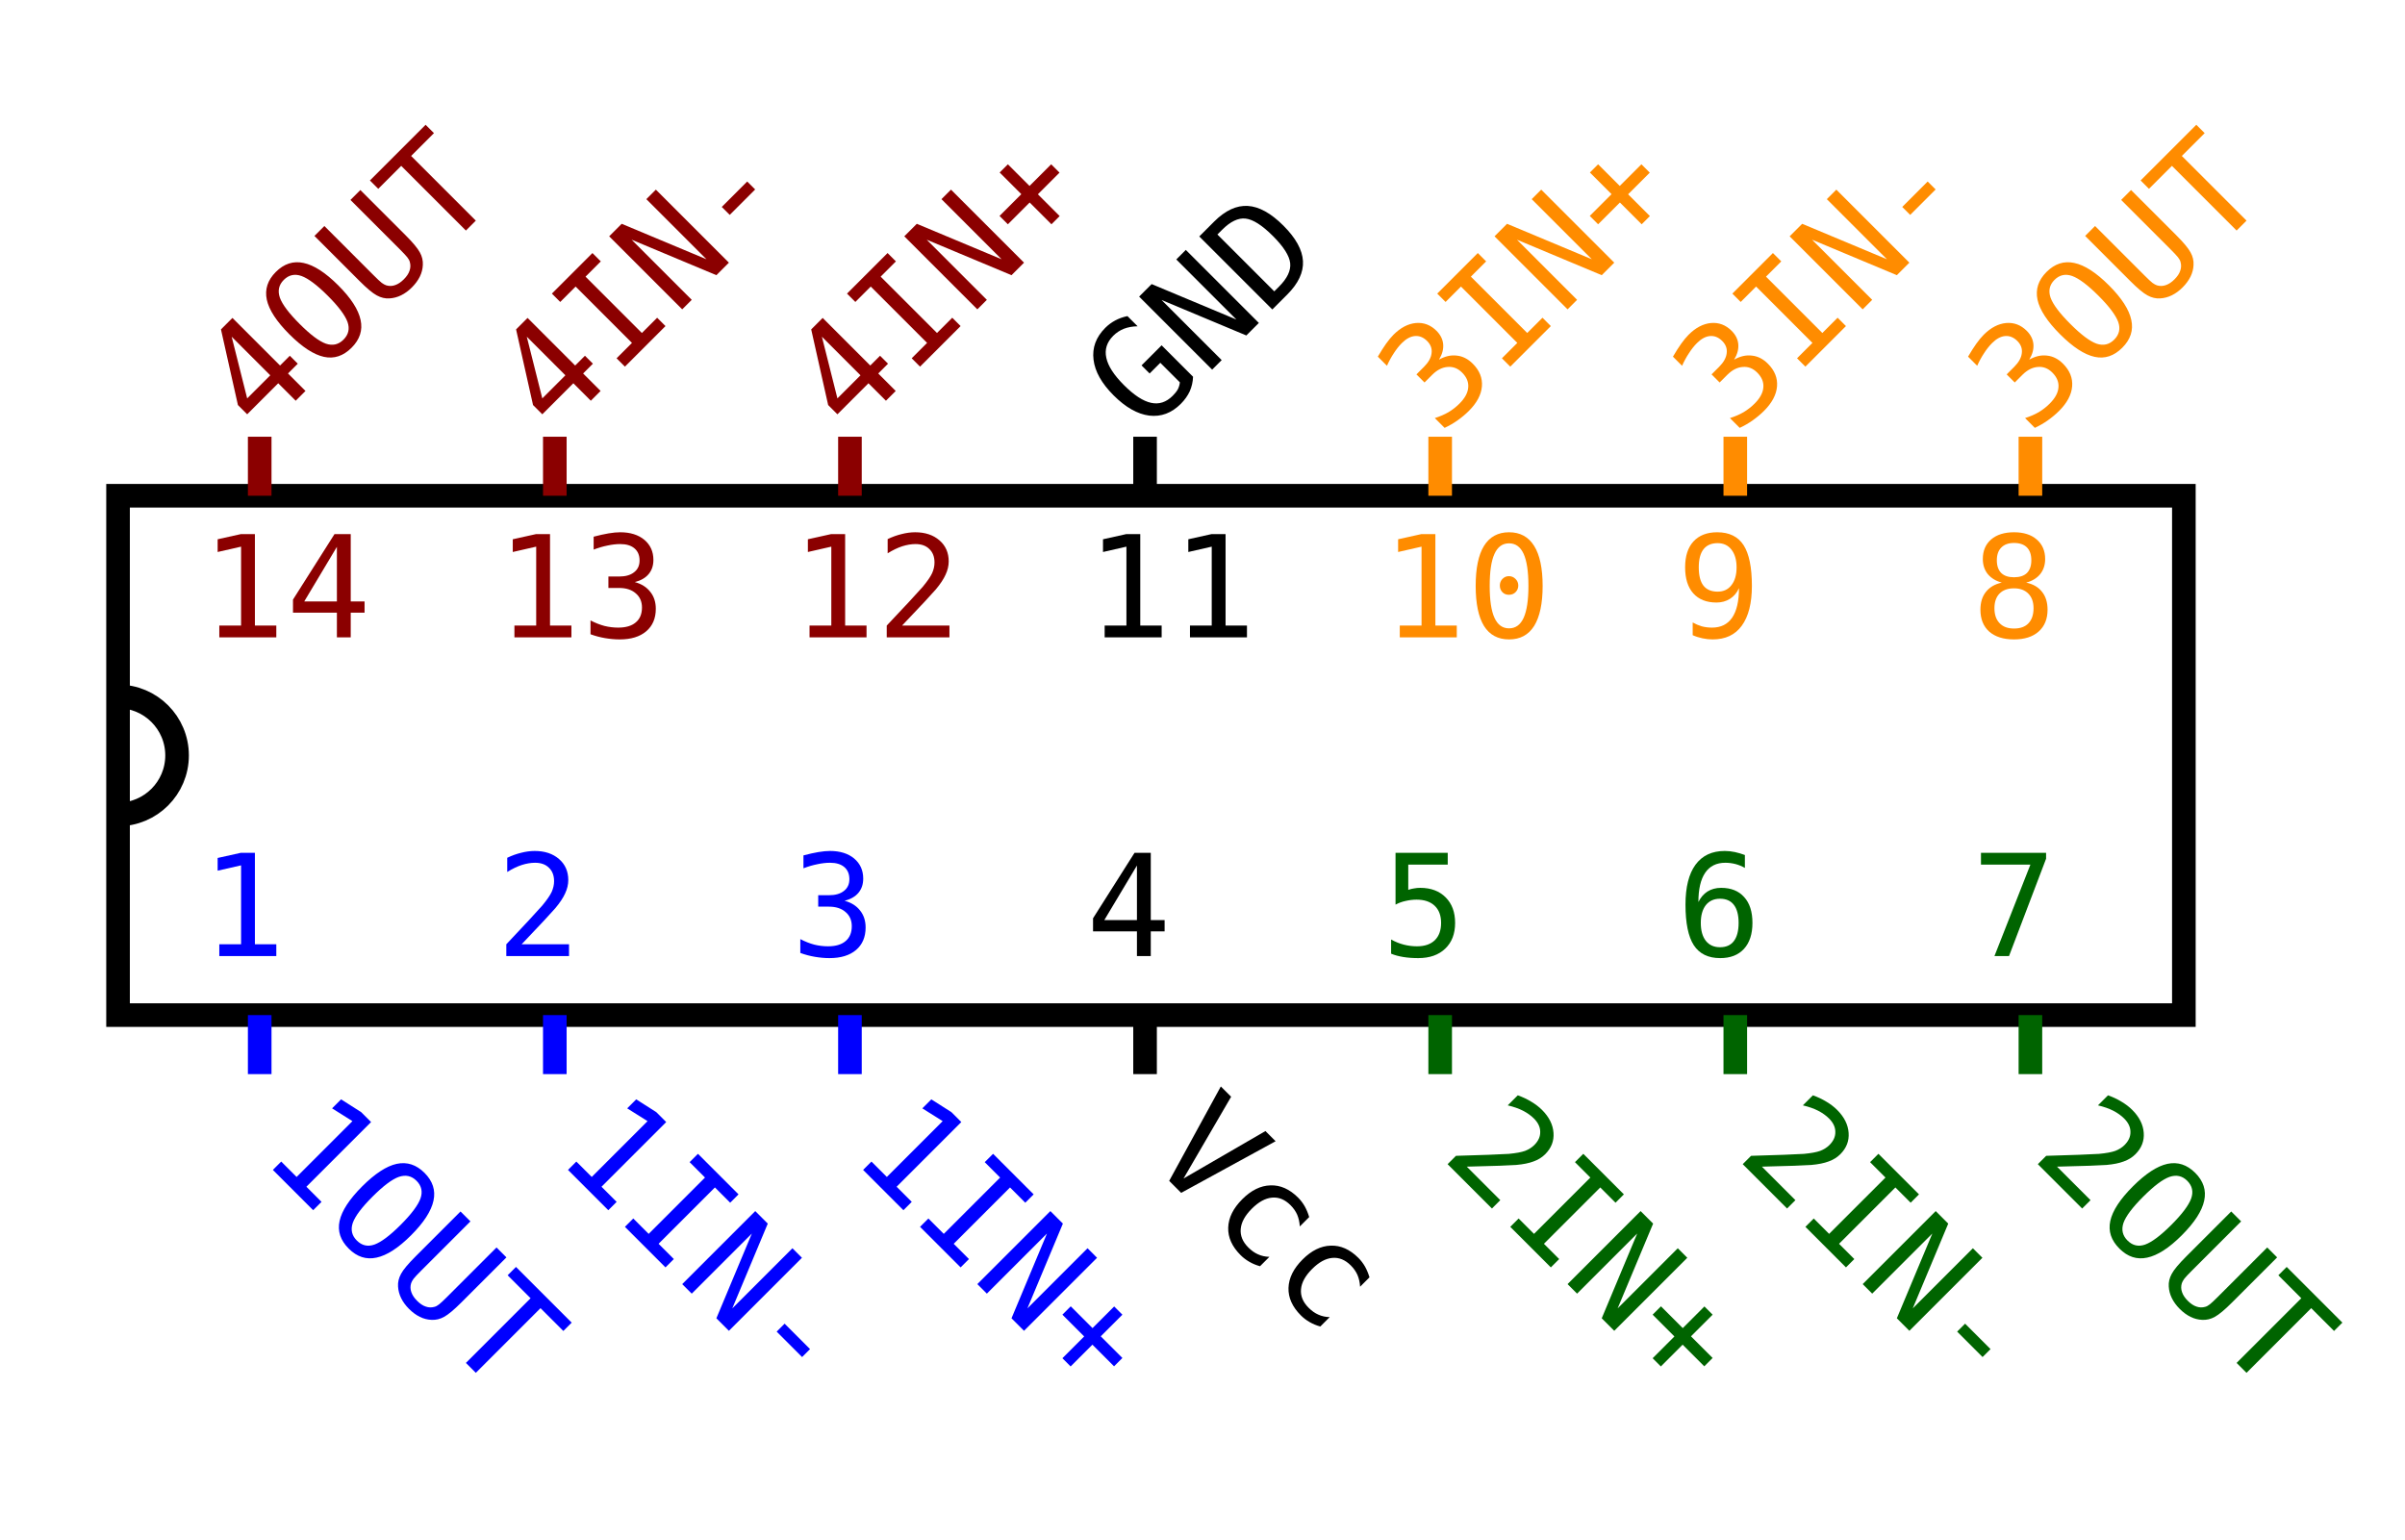
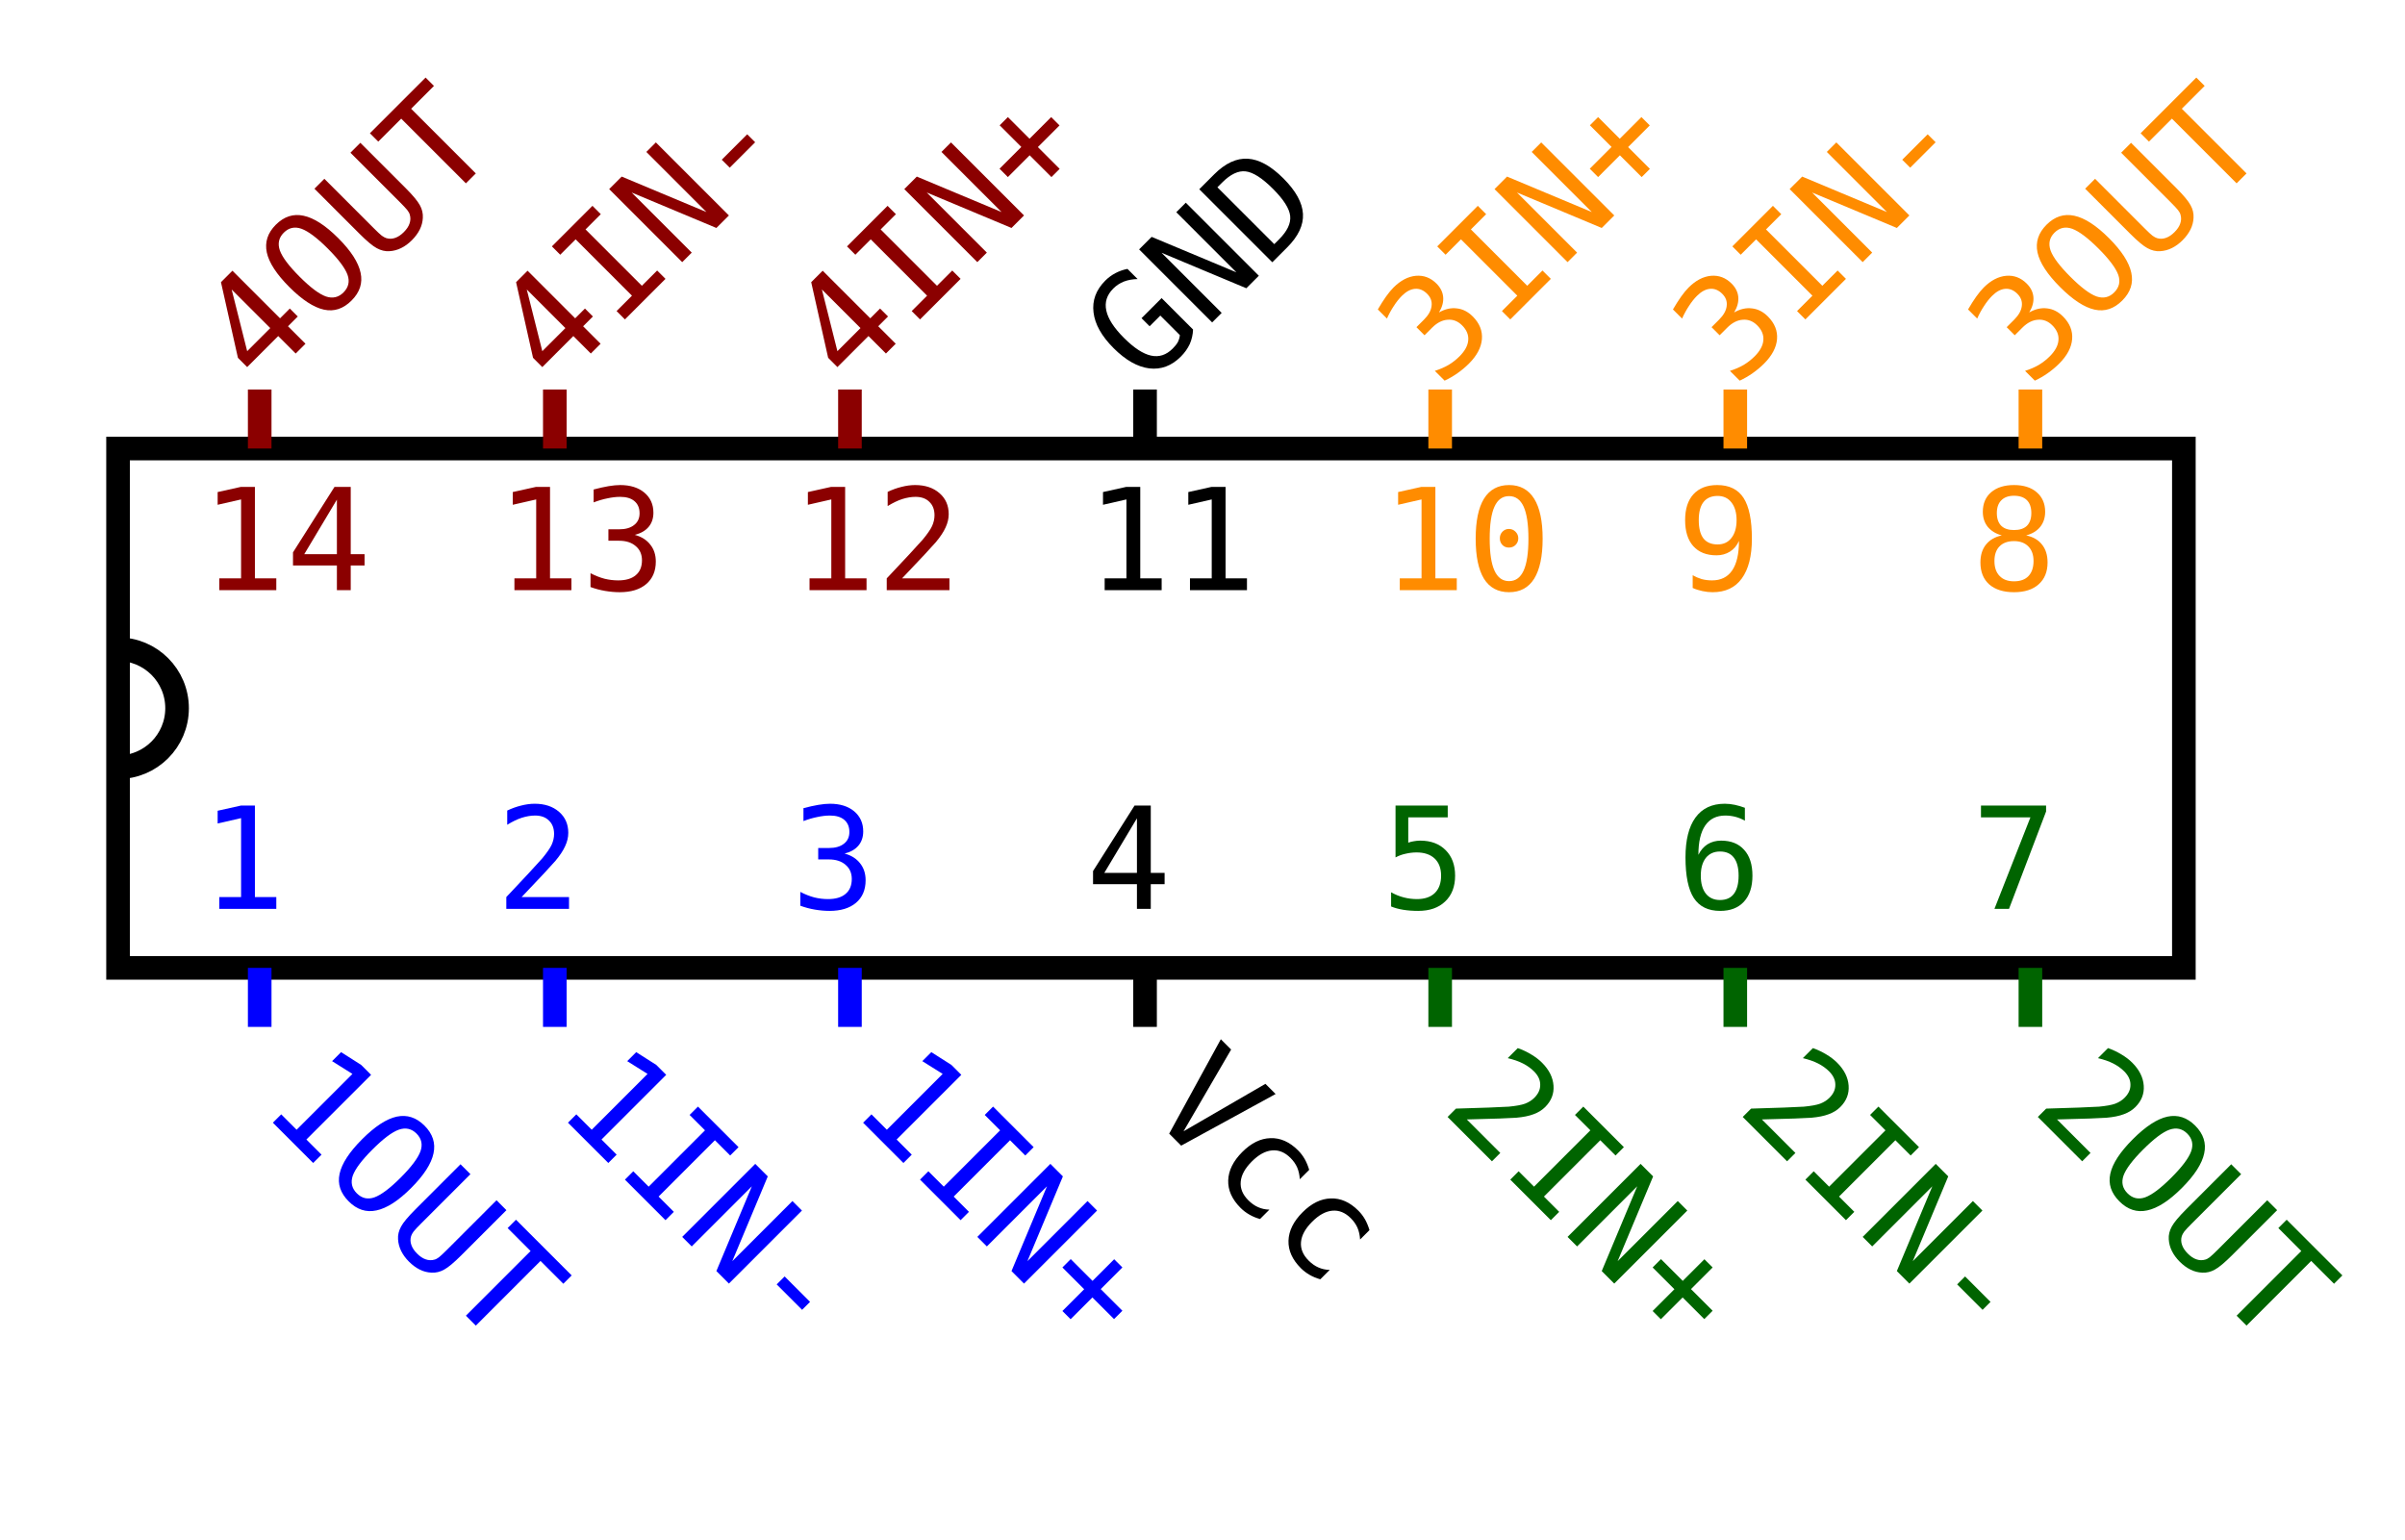
<svg xmlns="http://www.w3.org/2000/svg" version="1.1">
-   <rect x="10" y="42" width="175" height="44" fill="none" stroke-width="2" stroke="black" />
-   <path d="M10 59   A 5 5 0 0 1 10 69" stroke="black" fill="black" fill-opacity="0" stroke-width="2" />
-   <line x1="22" y1="42" x2="22" y2="37" stroke="darkred" stroke-width="2" />
-   <text x="17" y="54" font-family="monospace" fill="darkred">14</text>
-   <text x="22" y="37" transform="rotate(-45 22 37)" font-family="monospace" fill="darkred">4OUT</text>
-   <line x1="47" y1="42" x2="47" y2="37" stroke="darkred" stroke-width="2" />
-   <text x="42" y="54" font-family="monospace" fill="darkred">13</text>
-   <text x="47" y="37" transform="rotate(-45 47 37)" font-family="monospace" fill="darkred">4IN-</text>
-   <line x1="72" y1="42" x2="72" y2="37" stroke="darkred" stroke-width="2" />
-   <text x="67" y="54" font-family="monospace" fill="darkred">12</text>
-   <text x="72" y="37" transform="rotate(-45 72 37)" font-family="monospace" fill="darkred">4IN+</text>
-   <line x1="97" y1="42" x2="97" y2="37" stroke="black" stroke-width="2" />
-   <text x="92" y="54" font-family="monospace" fill="black">11</text>
-   <text x="97" y="37" transform="rotate(-45 97 37)" font-family="monospace" fill="black">GND</text>
-   <line x1="122" y1="42" x2="122" y2="37" stroke="darkorange" stroke-width="2" />
-   <text x="117" y="54" font-family="monospace" fill="darkorange">10</text>
-   <text x="122" y="37" transform="rotate(-45 122 37)" font-family="monospace" fill="darkorange">3IN+</text>
-   <line x1="147" y1="42" x2="147" y2="37" stroke="darkorange" stroke-width="2" />
-   <text x="142" y="54" font-family="monospace" fill="darkorange">9</text>
-   <text x="147" y="37" transform="rotate(-45 147 37)" font-family="monospace" fill="darkorange">3IN-</text>
-   <line x1="172" y1="42" x2="172" y2="37" stroke="darkorange" stroke-width="2" />
-   <text x="167" y="54" font-family="monospace" fill="darkorange">8</text>
-   <text x="172" y="37" transform="rotate(-45 172 37)" font-family="monospace" fill="darkorange">3OUT</text>
-   <line x1="22" y1="86" x2="22" y2="91" stroke="blue" stroke-width="2" />
-   <text x="17" y="81" font-family="monospace" fill="blue">1</text>
-   <text x="22" y="98" transform="rotate(45 22 98)" font-family="monospace" fill="blue">1OUT</text>
-   <line x1="47" y1="86" x2="47" y2="91" stroke="blue" stroke-width="2" />
-   <text x="42" y="81" font-family="monospace" fill="blue">2</text>
-   <text x="47" y="98" transform="rotate(45 47 98)" font-family="monospace" fill="blue">1IN-</text>
-   <line x1="72" y1="86" x2="72" y2="91" stroke="blue" stroke-width="2" />
-   <text x="67" y="81" font-family="monospace" fill="blue">3</text>
-   <text x="72" y="98" transform="rotate(45 72 98)" font-family="monospace" fill="blue">1IN+</text>
-   <line x1="97" y1="86" x2="97" y2="91" stroke="black" stroke-width="2" />
-   <text x="92" y="81" font-family="monospace" fill="black">4</text>
-   <text x="97" y="98" transform="rotate(45 97 98)" font-family="monospace" fill="black">Vcc</text>
-   <line x1="122" y1="86" x2="122" y2="91" stroke="darkgreen" stroke-width="2" />
-   <text x="117" y="81" font-family="monospace" fill="darkgreen">5</text>
-   <text x="122" y="98" transform="rotate(45 122 98)" font-family="monospace" fill="darkgreen">2IN+</text>
-   <line x1="147" y1="86" x2="147" y2="91" stroke="darkgreen" stroke-width="2" />
-   <text x="142" y="81" font-family="monospace" fill="darkgreen">6</text>
-   <text x="147" y="98" transform="rotate(45 147 98)" font-family="monospace" fill="darkgreen">2IN-</text>
-   <line x1="172" y1="86" x2="172" y2="91" stroke="darkgreen" stroke-width="2" />
-   <text x="167" y="81" font-family="monospace" fill="darkgreen">7</text>
-   <text x="172" y="98" transform="rotate(45 172 98)" font-family="monospace" fill="darkgreen">2OUT</text>
+   <rect x="10" y="38" width="175" height="44" fill="none" stroke-width="2" stroke="black" />
+   <path d="M10 55   A 5 5 0 0 1 10 65" stroke="black" fill="black" fill-opacity="0" stroke-width="2" />
+   <line x1="22" y1="38" x2="22" y2="33" stroke="darkred" stroke-width="2" />
+   <text x="17" y="50" font-family="monospace" fill="darkred">14</text>
+   <text x="22" y="33" transform="rotate(-45 22 33)" font-family="monospace" fill="darkred">4OUT</text>
+   <line x1="47" y1="38" x2="47" y2="33" stroke="darkred" stroke-width="2" />
+   <text x="42" y="50" font-family="monospace" fill="darkred">13</text>
+   <text x="47" y="33" transform="rotate(-45 47 33)" font-family="monospace" fill="darkred">4IN-</text>
+   <line x1="72" y1="38" x2="72" y2="33" stroke="darkred" stroke-width="2" />
+   <text x="67" y="50" font-family="monospace" fill="darkred">12</text>
+   <text x="72" y="33" transform="rotate(-45 72 33)" font-family="monospace" fill="darkred">4IN+</text>
+   <line x1="97" y1="38" x2="97" y2="33" stroke="black" stroke-width="2" />
+   <text x="92" y="50" font-family="monospace" fill="black">11</text>
+   <text x="97" y="33" transform="rotate(-45 97 33)" font-family="monospace" fill="black">GND</text>
+   <line x1="122" y1="38" x2="122" y2="33" stroke="darkorange" stroke-width="2" />
+   <text x="117" y="50" font-family="monospace" fill="darkorange">10</text>
+   <text x="122" y="33" transform="rotate(-45 122 33)" font-family="monospace" fill="darkorange">3IN+</text>
+   <line x1="147" y1="38" x2="147" y2="33" stroke="darkorange" stroke-width="2" />
+   <text x="142" y="50" font-family="monospace" fill="darkorange">9</text>
+   <text x="147" y="33" transform="rotate(-45 147 33)" font-family="monospace" fill="darkorange">3IN-</text>
+   <line x1="172" y1="38" x2="172" y2="33" stroke="darkorange" stroke-width="2" />
+   <text x="167" y="50" font-family="monospace" fill="darkorange">8</text>
+   <text x="172" y="33" transform="rotate(-45 172 33)" font-family="monospace" fill="darkorange">3OUT</text>
+   <line x1="22" y1="82" x2="22" y2="87" stroke="blue" stroke-width="2" />
+   <text x="17" y="77" font-family="monospace" fill="blue">1</text>
+   <text x="22" y="94" transform="rotate(45 22 94)" font-family="monospace" fill="blue">1OUT</text>
+   <line x1="47" y1="82" x2="47" y2="87" stroke="blue" stroke-width="2" />
+   <text x="42" y="77" font-family="monospace" fill="blue">2</text>
+   <text x="47" y="94" transform="rotate(45 47 94)" font-family="monospace" fill="blue">1IN-</text>
+   <line x1="72" y1="82" x2="72" y2="87" stroke="blue" stroke-width="2" />
+   <text x="67" y="77" font-family="monospace" fill="blue">3</text>
+   <text x="72" y="94" transform="rotate(45 72 94)" font-family="monospace" fill="blue">1IN+</text>
+   <line x1="97" y1="82" x2="97" y2="87" stroke="black" stroke-width="2" />
+   <text x="92" y="77" font-family="monospace" fill="black">4</text>
+   <text x="97" y="94" transform="rotate(45 97 94)" font-family="monospace" fill="black">Vcc</text>
+   <line x1="122" y1="82" x2="122" y2="87" stroke="darkgreen" stroke-width="2" />
+   <text x="117" y="77" font-family="monospace" fill="darkgreen">5</text>
+   <text x="122" y="94" transform="rotate(45 122 94)" font-family="monospace" fill="darkgreen">2IN+</text>
+   <line x1="147" y1="82" x2="147" y2="87" stroke="darkgreen" stroke-width="2" />
+   <text x="142" y="77" font-family="monospace" fill="darkgreen">6</text>
+   <text x="147" y="94" transform="rotate(45 147 94)" font-family="monospace" fill="darkgreen">2IN-</text>
+   <line x1="172" y1="82" x2="172" y2="87" stroke="darkgreen" stroke-width="2" />
+   <text x="167" y="77" font-family="monospace" fill="darkgreen">7</text>
+   <text x="172" y="94" transform="rotate(45 172 94)" font-family="monospace" fill="darkgreen">2OUT</text>
</svg>
